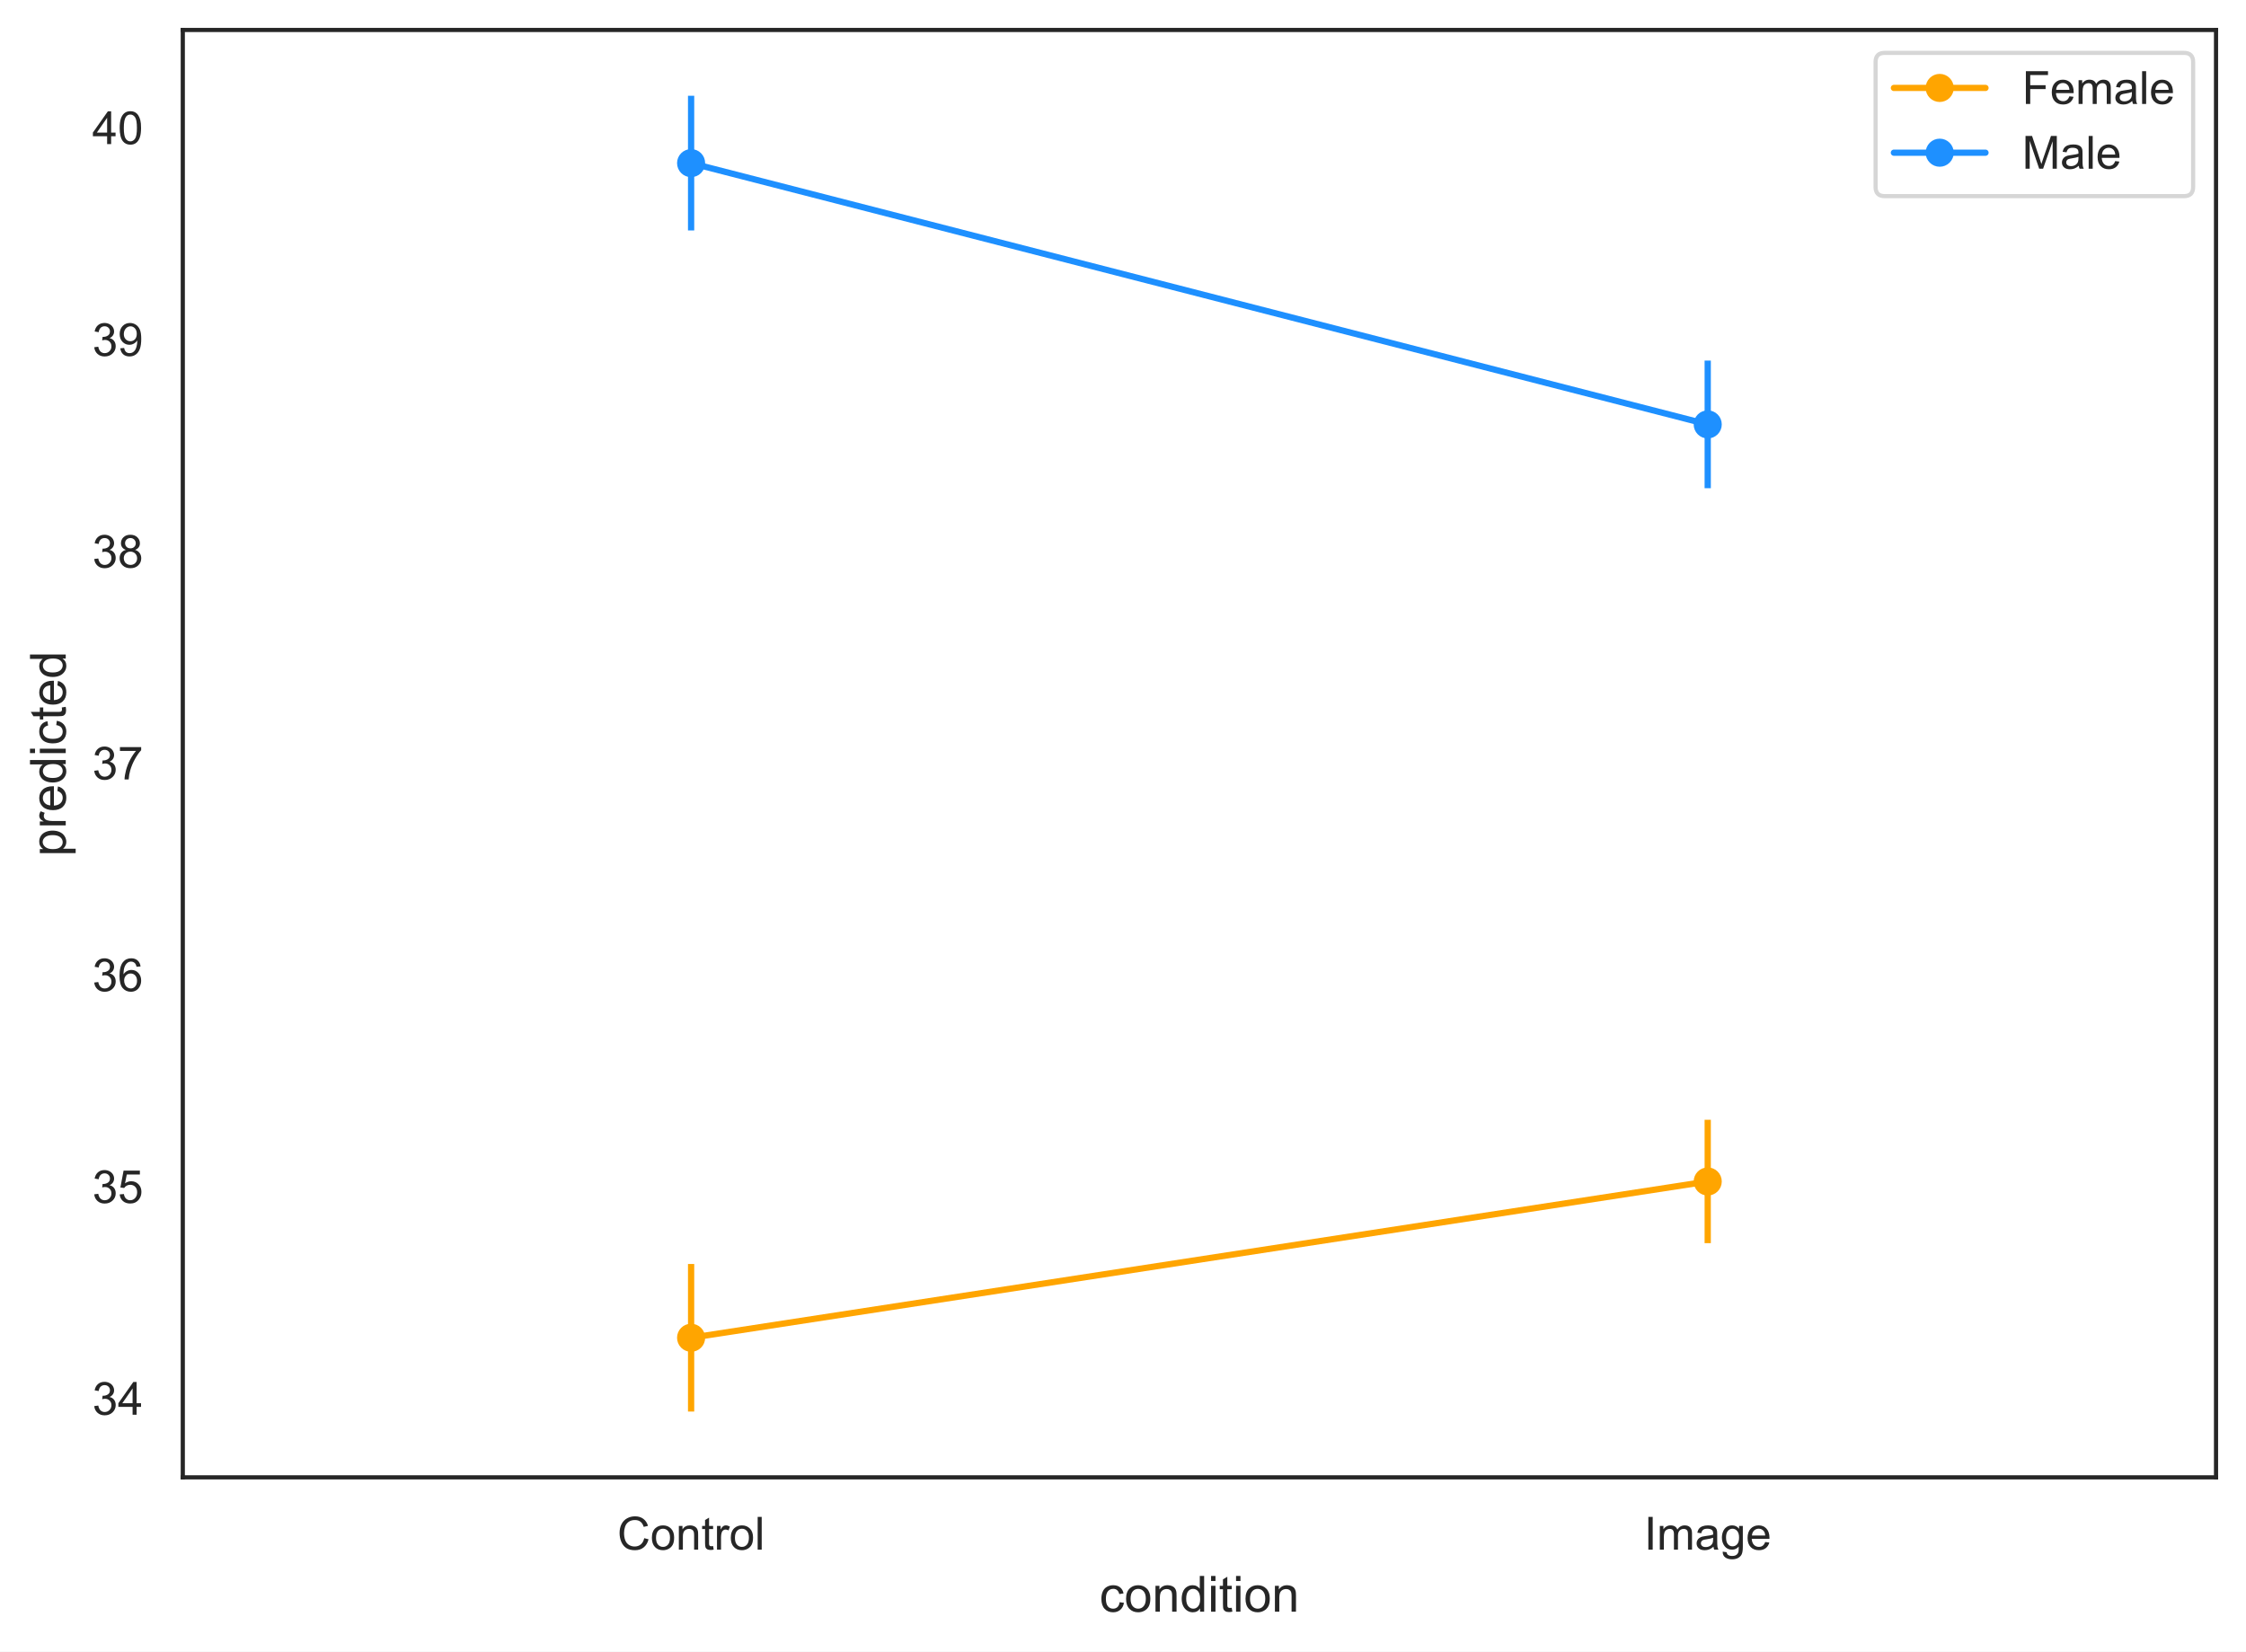
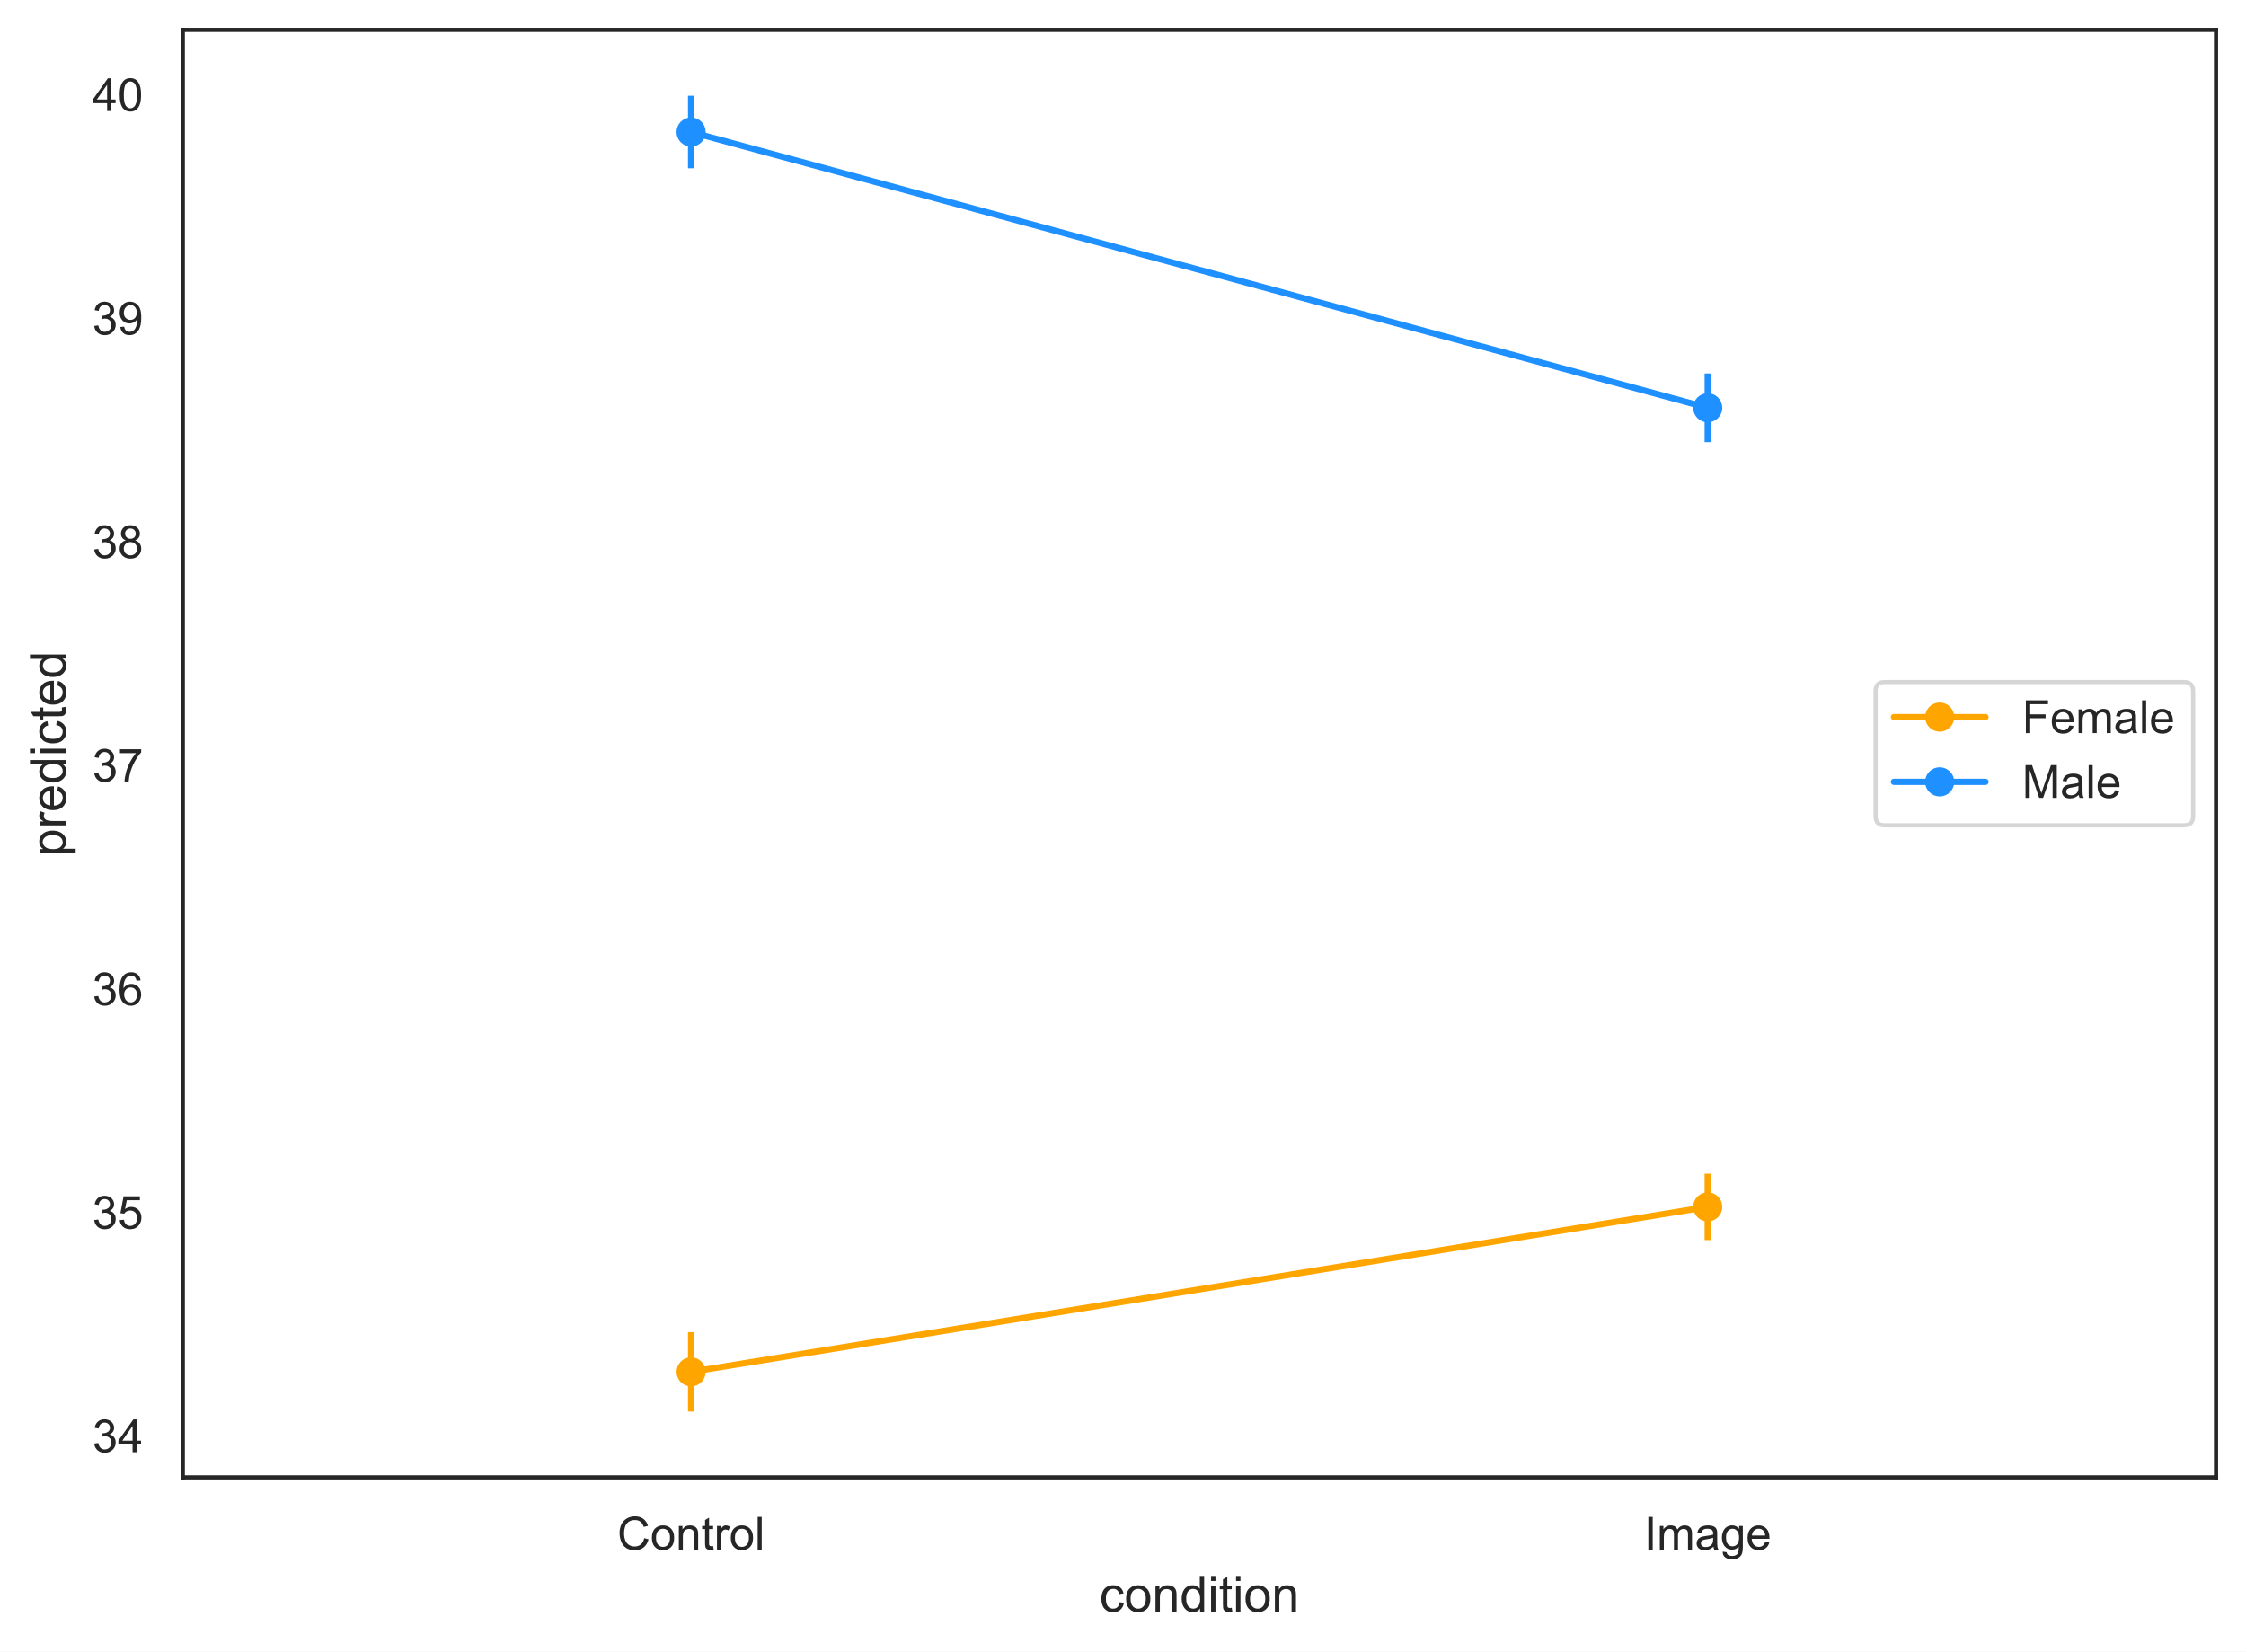
<svg xmlns="http://www.w3.org/2000/svg" xmlns:xlink="http://www.w3.org/1999/xlink" width="539.502pt" height="396.763pt" viewBox="0 0 539.502 396.763" version="1.1">
  <defs>
    <style type="text/css">*{stroke-linejoin: round; stroke-linecap: butt}</style>
  </defs>
  <g id="figure_1">
    <g id="patch_1">
      <path d="M 0 396.763  L 539.502 396.763  L 539.502 0  L 0 0  z " style="fill: #ffffff" />
    </g>
    <g id="axes_1">
      <g id="patch_2">
        <path d="M 43.908 354.9  L 532.302 354.9  L 532.302 7.2  L 43.908 7.2  z " style="fill: #ffffff" />
      </g>
      <g id="matplotlib.axis_1">
        <g id="xtick_1">
          <g id="text_1">
            <g style="fill: #262626" transform="translate(148.278 372.2736) scale(0.11 -0.11)">
              <defs>
                <path id="ArialMT-43" d="M 3763 1606  L 4369 1453  Q 4178 706 3683 314  Q 3188 -78 2472 -78  Q 1731 -78 1267 223  Q 803 525 561 1097  Q 319 1669 319 2325  Q 319 3041 592 3573  Q 866 4106 1370 4382  Q 1875 4659 2481 4659  Q 3169 4659 3637 4309  Q 4106 3959 4291 3325  L 3694 3184  Q 3534 3684 3231 3912  Q 2928 4141 2469 4141  Q 1941 4141 1586 3887  Q 1231 3634 1087 3207  Q 944 2781 944 2328  Q 944 1744 1114 1308  Q 1284 872 1643 656  Q 2003 441 2422 441  Q 2931 441 3284 734  Q 3638 1028 3763 1606  z " transform="scale(0.015625)" />
                <path id="ArialMT-6f" d="M 213 1659  Q 213 2581 725 3025  Q 1153 3394 1769 3394  Q 2453 3394 2887 2945  Q 3322 2497 3322 1706  Q 3322 1066 3130 698  Q 2938 331 2570 128  Q 2203 -75 1769 -75  Q 1072 -75 642 372  Q 213 819 213 1659  z M 791 1659  Q 791 1022 1069 705  Q 1347 388 1769 388  Q 2188 388 2466 706  Q 2744 1025 2744 1678  Q 2744 2294 2464 2611  Q 2184 2928 1769 2928  Q 1347 2928 1069 2612  Q 791 2297 791 1659  z " transform="scale(0.015625)" />
                <path id="ArialMT-6e" d="M 422 0  L 422 3319  L 928 3319  L 928 2847  Q 1294 3394 1984 3394  Q 2284 3394 2536 3286  Q 2788 3178 2913 3003  Q 3038 2828 3088 2588  Q 3119 2431 3119 2041  L 3119 0  L 2556 0  L 2556 2019  Q 2556 2363 2490 2533  Q 2425 2703 2258 2804  Q 2091 2906 1866 2906  Q 1506 2906 1245 2678  Q 984 2450 984 1813  L 984 0  L 422 0  z " transform="scale(0.015625)" />
                <path id="ArialMT-74" d="M 1650 503  L 1731 6  Q 1494 -44 1306 -44  Q 1000 -44 831 53  Q 663 150 594 308  Q 525 466 525 972  L 525 2881  L 113 2881  L 113 3319  L 525 3319  L 525 4141  L 1084 4478  L 1084 3319  L 1650 3319  L 1650 2881  L 1084 2881  L 1084 941  Q 1084 700 1114 631  Q 1144 563 1211 522  Q 1278 481 1403 481  Q 1497 481 1650 503  z " transform="scale(0.015625)" />
                <path id="ArialMT-72" d="M 416 0  L 416 3319  L 922 3319  L 922 2816  Q 1116 3169 1280 3281  Q 1444 3394 1641 3394  Q 1925 3394 2219 3213  L 2025 2691  Q 1819 2813 1613 2813  Q 1428 2813 1281 2702  Q 1134 2591 1072 2394  Q 978 2094 978 1738  L 978 0  L 416 0  z " transform="scale(0.015625)" />
                <path id="ArialMT-6c" d="M 409 0  L 409 4581  L 972 4581  L 972 0  L 409 0  z " transform="scale(0.015625)" />
              </defs>
              <use xlink:href="#ArialMT-43" />
              <use xlink:href="#ArialMT-6f" transform="translate(72.2168 0)" />
              <use xlink:href="#ArialMT-6e" transform="translate(127.832 0)" />
              <use xlink:href="#ArialMT-74" transform="translate(183.4473 0)" />
              <use xlink:href="#ArialMT-72" transform="translate(211.2305 0)" />
              <use xlink:href="#ArialMT-6f" transform="translate(244.5312 0)" />
              <use xlink:href="#ArialMT-6c" transform="translate(300.1465 0)" />
            </g>
          </g>
        </g>
        <g id="xtick_2">
          <g id="text_2">
            <g style="fill: #262626" transform="translate(394.9189 372.2736) scale(0.11 -0.11)">
              <defs>
                <path id="ArialMT-49" d="M 597 0  L 597 4581  L 1203 4581  L 1203 0  L 597 0  z " transform="scale(0.015625)" />
                <path id="ArialMT-6d" d="M 422 0  L 422 3319  L 925 3319  L 925 2853  Q 1081 3097 1340 3245  Q 1600 3394 1931 3394  Q 2300 3394 2536 3241  Q 2772 3088 2869 2813  Q 3263 3394 3894 3394  Q 4388 3394 4653 3120  Q 4919 2847 4919 2278  L 4919 0  L 4359 0  L 4359 2091  Q 4359 2428 4304 2576  Q 4250 2725 4106 2815  Q 3963 2906 3769 2906  Q 3419 2906 3187 2673  Q 2956 2441 2956 1928  L 2956 0  L 2394 0  L 2394 2156  Q 2394 2531 2256 2718  Q 2119 2906 1806 2906  Q 1569 2906 1367 2781  Q 1166 2656 1075 2415  Q 984 2175 984 1722  L 984 0  L 422 0  z " transform="scale(0.015625)" />
                <path id="ArialMT-61" d="M 2588 409  Q 2275 144 1986 34  Q 1697 -75 1366 -75  Q 819 -75 525 192  Q 231 459 231 875  Q 231 1119 342 1320  Q 453 1522 633 1644  Q 813 1766 1038 1828  Q 1203 1872 1538 1913  Q 2219 1994 2541 2106  Q 2544 2222 2544 2253  Q 2544 2597 2384 2738  Q 2169 2928 1744 2928  Q 1347 2928 1158 2789  Q 969 2650 878 2297  L 328 2372  Q 403 2725 575 2942  Q 747 3159 1072 3276  Q 1397 3394 1825 3394  Q 2250 3394 2515 3294  Q 2781 3194 2906 3042  Q 3031 2891 3081 2659  Q 3109 2516 3109 2141  L 3109 1391  Q 3109 606 3145 398  Q 3181 191 3288 0  L 2700 0  Q 2613 175 2588 409  z M 2541 1666  Q 2234 1541 1622 1453  Q 1275 1403 1131 1340  Q 988 1278 909 1158  Q 831 1038 831 891  Q 831 666 1001 516  Q 1172 366 1500 366  Q 1825 366 2078 508  Q 2331 650 2450 897  Q 2541 1088 2541 1459  L 2541 1666  z " transform="scale(0.015625)" />
                <path id="ArialMT-67" d="M 319 -275  L 866 -356  Q 900 -609 1056 -725  Q 1266 -881 1628 -881  Q 2019 -881 2231 -725  Q 2444 -569 2519 -288  Q 2563 -116 2559 434  Q 2191 0 1641 0  Q 956 0 581 494  Q 206 988 206 1678  Q 206 2153 378 2554  Q 550 2956 876 3175  Q 1203 3394 1644 3394  Q 2231 3394 2613 2919  L 2613 3319  L 3131 3319  L 3131 450  Q 3131 -325 2973 -648  Q 2816 -972 2473 -1159  Q 2131 -1347 1631 -1347  Q 1038 -1347 672 -1080  Q 306 -813 319 -275  z M 784 1719  Q 784 1066 1043 766  Q 1303 466 1694 466  Q 2081 466 2343 764  Q 2606 1063 2606 1700  Q 2606 2309 2336 2618  Q 2066 2928 1684 2928  Q 1309 2928 1046 2623  Q 784 2319 784 1719  z " transform="scale(0.015625)" />
                <path id="ArialMT-65" d="M 2694 1069  L 3275 997  Q 3138 488 2766 206  Q 2394 -75 1816 -75  Q 1088 -75 661 373  Q 234 822 234 1631  Q 234 2469 665 2931  Q 1097 3394 1784 3394  Q 2450 3394 2872 2941  Q 3294 2488 3294 1666  Q 3294 1616 3291 1516  L 816 1516  Q 847 969 1125 678  Q 1403 388 1819 388  Q 2128 388 2347 550  Q 2566 713 2694 1069  z M 847 1978  L 2700 1978  Q 2663 2397 2488 2606  Q 2219 2931 1791 2931  Q 1403 2931 1139 2672  Q 875 2413 847 1978  z " transform="scale(0.015625)" />
              </defs>
              <use xlink:href="#ArialMT-49" />
              <use xlink:href="#ArialMT-6d" transform="translate(27.7832 0)" />
              <use xlink:href="#ArialMT-61" transform="translate(111.084 0)" />
              <use xlink:href="#ArialMT-67" transform="translate(166.6992 0)" />
              <use xlink:href="#ArialMT-65" transform="translate(222.3145 0)" />
            </g>
          </g>
        </g>
        <g id="text_3">
          <g style="fill: #262626" transform="translate(264.0894 387.1781) scale(0.12 -0.12)">
            <defs>
              <path id="ArialMT-63" d="M 2588 1216  L 3141 1144  Q 3050 572 2676 248  Q 2303 -75 1759 -75  Q 1078 -75 664 370  Q 250 816 250 1647  Q 250 2184 428 2587  Q 606 2991 970 3192  Q 1334 3394 1763 3394  Q 2303 3394 2647 3120  Q 2991 2847 3088 2344  L 2541 2259  Q 2463 2594 2264 2762  Q 2066 2931 1784 2931  Q 1359 2931 1093 2626  Q 828 2322 828 1663  Q 828 994 1084 691  Q 1341 388 1753 388  Q 2084 388 2306 591  Q 2528 794 2588 1216  z " transform="scale(0.015625)" />
              <path id="ArialMT-64" d="M 2575 0  L 2575 419  Q 2259 -75 1647 -75  Q 1250 -75 917 144  Q 584 363 401 755  Q 219 1147 219 1656  Q 219 2153 384 2558  Q 550 2963 881 3178  Q 1213 3394 1622 3394  Q 1922 3394 2156 3267  Q 2391 3141 2538 2938  L 2538 4581  L 3097 4581  L 3097 0  L 2575 0  z M 797 1656  Q 797 1019 1065 703  Q 1334 388 1700 388  Q 2069 388 2326 689  Q 2584 991 2584 1609  Q 2584 2291 2321 2609  Q 2059 2928 1675 2928  Q 1300 2928 1048 2622  Q 797 2316 797 1656  z " transform="scale(0.015625)" />
              <path id="ArialMT-69" d="M 425 3934  L 425 4581  L 988 4581  L 988 3934  L 425 3934  z M 425 0  L 425 3319  L 988 3319  L 988 0  L 425 0  z " transform="scale(0.015625)" />
            </defs>
            <use xlink:href="#ArialMT-63" />
            <use xlink:href="#ArialMT-6f" transform="translate(50 0)" />
            <use xlink:href="#ArialMT-6e" transform="translate(105.6152 0)" />
            <use xlink:href="#ArialMT-64" transform="translate(161.2305 0)" />
            <use xlink:href="#ArialMT-69" transform="translate(216.8457 0)" />
            <use xlink:href="#ArialMT-74" transform="translate(239.0625 0)" />
            <use xlink:href="#ArialMT-69" transform="translate(266.8457 0)" />
            <use xlink:href="#ArialMT-6f" transform="translate(289.0625 0)" />
            <use xlink:href="#ArialMT-6e" transform="translate(344.6777 0)" />
          </g>
        </g>
      </g>
      <g id="matplotlib.axis_2">
        <g id="ytick_1">
          <g id="text_4">
-             <g style="fill: #262626" transform="translate(22.17438 339.8629) scale(0.11 -0.11)">
+             <g style="fill: #262626" transform="translate(22.17438 348.8571) scale(0.11 -0.11)">
              <defs>
                <path id="ArialMT-33" d="M 269 1209  L 831 1284  Q 928 806 1161 595  Q 1394 384 1728 384  Q 2125 384 2398 659  Q 2672 934 2672 1341  Q 2672 1728 2419 1979  Q 2166 2231 1775 2231  Q 1616 2231 1378 2169  L 1441 2663  Q 1497 2656 1531 2656  Q 1891 2656 2178 2843  Q 2466 3031 2466 3422  Q 2466 3731 2256 3934  Q 2047 4138 1716 4138  Q 1388 4138 1169 3931  Q 950 3725 888 3313  L 325 3413  Q 428 3978 793 4289  Q 1159 4600 1703 4600  Q 2078 4600 2393 4439  Q 2709 4278 2876 4000  Q 3044 3722 3044 3409  Q 3044 3113 2884 2869  Q 2725 2625 2413 2481  Q 2819 2388 3044 2092  Q 3269 1797 3269 1353  Q 3269 753 2831 336  Q 2394 -81 1725 -81  Q 1122 -81 723 278  Q 325 638 269 1209  z " transform="scale(0.015625)" />
                <path id="ArialMT-34" d="M 2069 0  L 2069 1097  L 81 1097  L 81 1613  L 2172 4581  L 2631 4581  L 2631 1613  L 3250 1613  L 3250 1097  L 2631 1097  L 2631 0  L 2069 0  z M 2069 1613  L 2069 3678  L 634 1613  L 2069 1613  z " transform="scale(0.015625)" />
              </defs>
              <use xlink:href="#ArialMT-33" />
              <use xlink:href="#ArialMT-34" transform="translate(55.61523 0)" />
            </g>
          </g>
        </g>
        <g id="ytick_2">
          <g id="text_5">
-             <g style="fill: #262626" transform="translate(22.17438 288.9892) scale(0.11 -0.11)">
+             <g style="fill: #262626" transform="translate(22.17438 295.1603) scale(0.11 -0.11)">
              <defs>
                <path id="ArialMT-35" d="M 266 1200  L 856 1250  Q 922 819 1161 601  Q 1400 384 1738 384  Q 2144 384 2425 690  Q 2706 997 2706 1503  Q 2706 1984 2436 2262  Q 2166 2541 1728 2541  Q 1456 2541 1237 2417  Q 1019 2294 894 2097  L 366 2166  L 809 4519  L 3088 4519  L 3088 3981  L 1259 3981  L 1013 2750  Q 1425 3038 1878 3038  Q 2478 3038 2890 2622  Q 3303 2206 3303 1553  Q 3303 931 2941 478  Q 2500 -78 1738 -78  Q 1113 -78 717 272  Q 322 622 266 1200  z " transform="scale(0.015625)" />
              </defs>
              <use xlink:href="#ArialMT-33" />
              <use xlink:href="#ArialMT-35" transform="translate(55.61523 0)" />
            </g>
          </g>
        </g>
        <g id="ytick_3">
          <g id="text_6">
-             <g style="fill: #262626" transform="translate(22.17438 238.1155) scale(0.11 -0.11)">
+             <g style="fill: #262626" transform="translate(22.17438 241.4636) scale(0.11 -0.11)">
              <defs>
                <path id="ArialMT-36" d="M 3184 3459  L 2625 3416  Q 2550 3747 2413 3897  Q 2184 4138 1850 4138  Q 1581 4138 1378 3988  Q 1113 3794 959 3422  Q 806 3050 800 2363  Q 1003 2672 1297 2822  Q 1591 2972 1913 2972  Q 2475 2972 2870 2558  Q 3266 2144 3266 1488  Q 3266 1056 3080 686  Q 2894 316 2569 119  Q 2244 -78 1831 -78  Q 1128 -78 684 439  Q 241 956 241 2144  Q 241 3472 731 4075  Q 1159 4600 1884 4600  Q 2425 4600 2770 4297  Q 3116 3994 3184 3459  z M 888 1484  Q 888 1194 1011 928  Q 1134 663 1356 523  Q 1578 384 1822 384  Q 2178 384 2434 671  Q 2691 959 2691 1453  Q 2691 1928 2437 2201  Q 2184 2475 1800 2475  Q 1419 2475 1153 2201  Q 888 1928 888 1484  z " transform="scale(0.015625)" />
              </defs>
              <use xlink:href="#ArialMT-33" />
              <use xlink:href="#ArialMT-36" transform="translate(55.61523 0)" />
            </g>
          </g>
        </g>
        <g id="ytick_4">
          <g id="text_7">
-             <g style="fill: #262626" transform="translate(22.17438 187.2419) scale(0.11 -0.11)">
+             <g style="fill: #262626" transform="translate(22.17438 187.7668) scale(0.11 -0.11)">
              <defs>
                <path id="ArialMT-37" d="M 303 3981  L 303 4522  L 3269 4522  L 3269 4084  Q 2831 3619 2401 2847  Q 1972 2075 1738 1259  Q 1569 684 1522 0  L 944 0  Q 953 541 1156 1306  Q 1359 2072 1739 2783  Q 2119 3494 2547 3981  L 303 3981  z " transform="scale(0.015625)" />
              </defs>
              <use xlink:href="#ArialMT-33" />
              <use xlink:href="#ArialMT-37" transform="translate(55.61523 0)" />
            </g>
          </g>
        </g>
        <g id="ytick_5">
          <g id="text_8">
-             <g style="fill: #262626" transform="translate(22.17438 136.3682) scale(0.11 -0.11)">
+             <g style="fill: #262626" transform="translate(22.17438 134.0701) scale(0.11 -0.11)">
              <defs>
                <path id="ArialMT-38" d="M 1131 2484  Q 781 2613 612 2850  Q 444 3088 444 3419  Q 444 3919 803 4259  Q 1163 4600 1759 4600  Q 2359 4600 2725 4251  Q 3091 3903 3091 3403  Q 3091 3084 2923 2848  Q 2756 2613 2416 2484  Q 2838 2347 3058 2040  Q 3278 1734 3278 1309  Q 3278 722 2862 322  Q 2447 -78 1769 -78  Q 1091 -78 675 323  Q 259 725 259 1325  Q 259 1772 486 2073  Q 713 2375 1131 2484  z M 1019 3438  Q 1019 3113 1228 2906  Q 1438 2700 1772 2700  Q 2097 2700 2305 2904  Q 2513 3109 2513 3406  Q 2513 3716 2298 3927  Q 2084 4138 1766 4138  Q 1444 4138 1231 3931  Q 1019 3725 1019 3438  z M 838 1322  Q 838 1081 952 856  Q 1066 631 1291 507  Q 1516 384 1775 384  Q 2178 384 2440 643  Q 2703 903 2703 1303  Q 2703 1709 2433 1975  Q 2163 2241 1756 2241  Q 1359 2241 1098 1978  Q 838 1716 838 1322  z " transform="scale(0.015625)" />
              </defs>
              <use xlink:href="#ArialMT-33" />
              <use xlink:href="#ArialMT-38" transform="translate(55.61523 0)" />
            </g>
          </g>
        </g>
        <g id="ytick_6">
          <g id="text_9">
-             <g style="fill: #262626" transform="translate(22.17438 85.4945) scale(0.11 -0.11)">
+             <g style="fill: #262626" transform="translate(22.17438 80.37335) scale(0.11 -0.11)">
              <defs>
                <path id="ArialMT-39" d="M 350 1059  L 891 1109  Q 959 728 1153 556  Q 1347 384 1650 384  Q 1909 384 2104 503  Q 2300 622 2425 820  Q 2550 1019 2634 1356  Q 2719 1694 2719 2044  Q 2719 2081 2716 2156  Q 2547 1888 2255 1720  Q 1963 1553 1622 1553  Q 1053 1553 659 1965  Q 266 2378 266 3053  Q 266 3750 677 4175  Q 1088 4600 1706 4600  Q 2153 4600 2523 4359  Q 2894 4119 3086 3673  Q 3278 3228 3278 2384  Q 3278 1506 3087 986  Q 2897 466 2520 194  Q 2144 -78 1638 -78  Q 1100 -78 759 220  Q 419 519 350 1059  z M 2653 3081  Q 2653 3566 2395 3850  Q 2138 4134 1775 4134  Q 1400 4134 1122 3828  Q 844 3522 844 3034  Q 844 2597 1108 2323  Q 1372 2050 1759 2050  Q 2150 2050 2401 2323  Q 2653 2597 2653 3081  z " transform="scale(0.015625)" />
              </defs>
              <use xlink:href="#ArialMT-33" />
              <use xlink:href="#ArialMT-39" transform="translate(55.61523 0)" />
            </g>
          </g>
        </g>
        <g id="ytick_7">
          <g id="text_10">
-             <g style="fill: #262626" transform="translate(22.17438 34.62082) scale(0.11 -0.11)">
+             <g style="fill: #262626" transform="translate(22.17438 26.6766) scale(0.11 -0.11)">
              <defs>
                <path id="ArialMT-30" d="M 266 2259  Q 266 3072 433 3567  Q 600 4063 929 4331  Q 1259 4600 1759 4600  Q 2128 4600 2406 4451  Q 2684 4303 2865 4023  Q 3047 3744 3150 3342  Q 3253 2941 3253 2259  Q 3253 1453 3087 958  Q 2922 463 2592 192  Q 2263 -78 1759 -78  Q 1097 -78 719 397  Q 266 969 266 2259  z M 844 2259  Q 844 1131 1108 757  Q 1372 384 1759 384  Q 2147 384 2411 759  Q 2675 1134 2675 2259  Q 2675 3391 2411 3762  Q 2147 4134 1753 4134  Q 1366 4134 1134 3806  Q 844 3388 844 2259  z " transform="scale(0.015625)" />
              </defs>
              <use xlink:href="#ArialMT-34" />
              <use xlink:href="#ArialMT-30" transform="translate(55.61523 0)" />
            </g>
          </g>
        </g>
        <g id="text_11">
          <g style="fill: #262626" transform="translate(15.78937 205.7306) rotate(-90) scale(0.12 -0.12)">
            <defs>
              <path id="ArialMT-70" d="M 422 -1272  L 422 3319  L 934 3319  L 934 2888  Q 1116 3141 1344 3267  Q 1572 3394 1897 3394  Q 2322 3394 2647 3175  Q 2972 2956 3137 2557  Q 3303 2159 3303 1684  Q 3303 1175 3120 767  Q 2938 359 2589 142  Q 2241 -75 1856 -75  Q 1575 -75 1351 44  Q 1128 163 984 344  L 984 -1272  L 422 -1272  z M 931 1641  Q 931 1000 1190 694  Q 1450 388 1819 388  Q 2194 388 2461 705  Q 2728 1022 2728 1688  Q 2728 2322 2467 2637  Q 2206 2953 1844 2953  Q 1484 2953 1207 2617  Q 931 2281 931 1641  z " transform="scale(0.015625)" />
            </defs>
            <use xlink:href="#ArialMT-70" />
            <use xlink:href="#ArialMT-72" transform="translate(55.61523 0)" />
            <use xlink:href="#ArialMT-65" transform="translate(88.91602 0)" />
            <use xlink:href="#ArialMT-64" transform="translate(144.5312 0)" />
            <use xlink:href="#ArialMT-69" transform="translate(200.1465 0)" />
            <use xlink:href="#ArialMT-63" transform="translate(222.3633 0)" />
            <use xlink:href="#ArialMT-74" transform="translate(272.3633 0)" />
            <use xlink:href="#ArialMT-65" transform="translate(300.1465 0)" />
            <use xlink:href="#ArialMT-64" transform="translate(355.7617 0)" />
          </g>
        </g>
      </g>
      <g id="LineCollection_1">
-         <path d="M 166.007 339.095  L 166.007 303.643  " clip-path="url(#p5bb08bacb4)" style="fill: none; stroke: #ffa500; stroke-width: 1.5" />
-         <path d="M 410.204 298.645  L 410.204 269.005  " clip-path="url(#p5bb08bacb4)" style="fill: none; stroke: #ffa500; stroke-width: 1.5" />
+         <path d="M 166.007 339.095  L 166.007 320.016  " clip-path="url(#p6f98eca0b6)" style="fill: none; stroke: #ffa500; stroke-width: 1.5" />
+         <path d="M 410.204 297.905  L 410.204 281.951  " clip-path="url(#p6f98eca0b6)" style="fill: none; stroke: #ffa500; stroke-width: 1.5" />
      </g>
      <g id="LineCollection_2">
-         <path d="M 166.007 55.365  L 166.007 23.005  " clip-path="url(#p5bb08bacb4)" style="fill: none; stroke: #1e90ff; stroke-width: 1.5" />
-         <path d="M 410.204 117.287  L 410.204 86.618  " clip-path="url(#p5bb08bacb4)" style="fill: none; stroke: #1e90ff; stroke-width: 1.5" />
+         <path d="M 166.007 40.42  L 166.007 23.005  " clip-path="url(#p6f98eca0b6)" style="fill: none; stroke: #1e90ff; stroke-width: 1.5" />
+         <path d="M 410.204 106.217  L 410.204 89.71  " clip-path="url(#p6f98eca0b6)" style="fill: none; stroke: #1e90ff; stroke-width: 1.5" />
      </g>
      <g id="patch_3">
        <path d="M 43.908 354.9  L 43.908 7.2  " style="fill: none; stroke: #262626; stroke-linejoin: miter; stroke-linecap: square" />
      </g>
      <g id="patch_4">
        <path d="M 532.302 354.9  L 532.302 7.2  " style="fill: none; stroke: #262626; stroke-linejoin: miter; stroke-linecap: square" />
      </g>
      <g id="patch_5">
        <path d="M 43.908 354.9  L 532.302 354.9  " style="fill: none; stroke: #262626; stroke-linejoin: miter; stroke-linecap: square" />
      </g>
      <g id="patch_6">
        <path d="M 43.908 7.2  L 532.302 7.2  " style="fill: none; stroke: #262626; stroke-linejoin: miter; stroke-linecap: square" />
      </g>
      <g id="line2d_1">
-         <path d="M 166.007 321.369  L 410.204 283.825  " clip-path="url(#p5bb08bacb4)" style="fill: none; stroke: #ffa500; stroke-width: 1.5; stroke-linecap: round" />
+         <path d="M 166.007 329.556  L 410.204 289.928  " clip-path="url(#p6f98eca0b6)" style="fill: none; stroke: #ffa500; stroke-width: 1.5; stroke-linecap: round" />
        <defs>
-           <path id="m44d9703dae" d="M 0 3  C 0.796 3 1.559 2.684 2.121 2.121  C 2.684 1.559 3 0.796 3 0  C 3 -0.796 2.684 -1.559 2.121 -2.121  C 1.559 -2.684 0.796 -3 0 -3  C -0.796 -3 -1.559 -2.684 -2.121 -2.121  C -2.684 -1.559 -3 -0.796 -3 0  C -3 0.796 -2.684 1.559 -2.121 2.121  C -1.559 2.684 -0.796 3 0 3  z " style="stroke: #ffa500; stroke-width: 0.75" />
+           <path id="m7542fd5195" d="M 0 3  C 0.796 3 1.559 2.684 2.121 2.121  C 2.684 1.559 3 0.796 3 0  C 3 -0.796 2.684 -1.559 2.121 -2.121  C 1.559 -2.684 0.796 -3 0 -3  C -0.796 -3 -1.559 -2.684 -2.121 -2.121  C -2.684 -1.559 -3 -0.796 -3 0  C -3 0.796 -2.684 1.559 -2.121 2.121  C -1.559 2.684 -0.796 3 0 3  z " style="stroke: #ffa500" />
        </defs>
-         <g clip-path="url(#p5bb08bacb4)">
-           <use xlink:href="#m44d9703dae" x="166.007" y="321.369" style="fill: #ffa500; stroke: #ffa500; stroke-width: 0.75" />
-           <use xlink:href="#m44d9703dae" x="410.204" y="283.825" style="fill: #ffa500; stroke: #ffa500; stroke-width: 0.75" />
+         <g clip-path="url(#p6f98eca0b6)">
+           <use xlink:href="#m7542fd5195" x="166.007" y="329.556" style="fill: #ffa500; stroke: #ffa500" />
+           <use xlink:href="#m7542fd5195" x="410.204" y="289.928" style="fill: #ffa500; stroke: #ffa500" />
        </g>
      </g>
      <g id="line2d_2">
-         <path d="M 166.007 39.185  L 410.204 101.953  " clip-path="url(#p5bb08bacb4)" style="fill: none; stroke: #1e90ff; stroke-width: 1.5; stroke-linecap: round" />
+         <path d="M 166.007 31.712  L 410.204 97.963  " clip-path="url(#p6f98eca0b6)" style="fill: none; stroke: #1e90ff; stroke-width: 1.5; stroke-linecap: round" />
        <defs>
-           <path id="m6e9cd3084f" d="M 0 3  C 0.796 3 1.559 2.684 2.121 2.121  C 2.684 1.559 3 0.796 3 0  C 3 -0.796 2.684 -1.559 2.121 -2.121  C 1.559 -2.684 0.796 -3 0 -3  C -0.796 -3 -1.559 -2.684 -2.121 -2.121  C -2.684 -1.559 -3 -0.796 -3 0  C -3 0.796 -2.684 1.559 -2.121 2.121  C -1.559 2.684 -0.796 3 0 3  z " style="stroke: #1e90ff; stroke-width: 0.75" />
+           <path id="m3d8ce5bdcc" d="M 0 3  C 0.796 3 1.559 2.684 2.121 2.121  C 2.684 1.559 3 0.796 3 0  C 3 -0.796 2.684 -1.559 2.121 -2.121  C 1.559 -2.684 0.796 -3 0 -3  C -0.796 -3 -1.559 -2.684 -2.121 -2.121  C -2.684 -1.559 -3 -0.796 -3 0  C -3 0.796 -2.684 1.559 -2.121 2.121  C -1.559 2.684 -0.796 3 0 3  z " style="stroke: #1e90ff" />
        </defs>
-         <g clip-path="url(#p5bb08bacb4)">
-           <use xlink:href="#m6e9cd3084f" x="166.007" y="39.185" style="fill: #1e90ff; stroke: #1e90ff; stroke-width: 0.75" />
-           <use xlink:href="#m6e9cd3084f" x="410.204" y="101.953" style="fill: #1e90ff; stroke: #1e90ff; stroke-width: 0.75" />
+         <g clip-path="url(#p6f98eca0b6)">
+           <use xlink:href="#m3d8ce5bdcc" x="166.007" y="31.712" style="fill: #1e90ff; stroke: #1e90ff" />
+           <use xlink:href="#m3d8ce5bdcc" x="410.204" y="97.963" style="fill: #1e90ff; stroke: #1e90ff" />
        </g>
      </g>
      <g id="legend_1">
        <g id="patch_7">
-           <path d="M 452.726 47.12  L 524.602 47.12  Q 526.802 47.12 526.802 44.92  L 526.802 14.9  Q 526.802 12.7 524.602 12.7  L 452.726 12.7  Q 450.526 12.7 450.526 14.9  L 450.526 44.92  Q 450.526 47.12 452.726 47.12  z " style="fill: #ffffff; opacity: 0.8; stroke: #cccccc; stroke-linejoin: miter" />
+           <path d="M 452.726 198.26  L 524.602 198.26  Q 526.802 198.26 526.802 196.06  L 526.802 166.04  Q 526.802 163.84 524.602 163.84  L 452.726 163.84  Q 450.526 163.84 450.526 166.04  L 450.526 196.06  Q 450.526 198.26 452.726 198.26  z " style="fill: #ffffff; opacity: 0.8; stroke: #cccccc; stroke-linejoin: miter" />
        </g>
        <g id="line2d_3">
-           <path d="M 454.926 21.124  L 465.926 21.124  L 476.926 21.124  " style="fill: none; stroke: #ffa500; stroke-width: 1.5; stroke-linecap: round" />
+           <path d="M 454.926 172.264  L 465.926 172.264  L 476.926 172.264  " style="fill: none; stroke: #ffa500; stroke-width: 1.5; stroke-linecap: round" />
          <g>
-             <use xlink:href="#m44d9703dae" x="465.926" y="21.124" style="fill: #ffa500; stroke: #ffa500; stroke-width: 0.75" />
+             <use xlink:href="#m7542fd5195" x="465.926" y="172.264" style="fill: #ffa500; stroke: #ffa500" />
          </g>
        </g>
        <g id="text_12">
-           <g style="fill: #262626" transform="translate(485.7258 24.97359) scale(0.11 -0.11)">
+           <g style="fill: #262626" transform="translate(485.7258 176.1138) scale(0.11 -0.11)">
            <defs>
              <path id="ArialMT-46" d="M 525 0  L 525 4581  L 3616 4581  L 3616 4041  L 1131 4041  L 1131 2622  L 3281 2622  L 3281 2081  L 1131 2081  L 1131 0  L 525 0  z " transform="scale(0.015625)" />
            </defs>
            <use xlink:href="#ArialMT-46" />
            <use xlink:href="#ArialMT-65" transform="translate(61.08398 0)" />
            <use xlink:href="#ArialMT-6d" transform="translate(116.6992 0)" />
            <use xlink:href="#ArialMT-61" transform="translate(200 0)" />
            <use xlink:href="#ArialMT-6c" transform="translate(255.6152 0)" />
            <use xlink:href="#ArialMT-65" transform="translate(277.832 0)" />
          </g>
        </g>
        <g id="line2d_4">
-           <path d="M 454.926 36.683  L 465.926 36.683  L 476.926 36.683  " style="fill: none; stroke: #1e90ff; stroke-width: 1.5; stroke-linecap: round" />
+           <path d="M 454.926 187.824  L 465.926 187.824  L 476.926 187.824  " style="fill: none; stroke: #1e90ff; stroke-width: 1.5; stroke-linecap: round" />
          <g>
-             <use xlink:href="#m6e9cd3084f" x="465.926" y="36.683" style="fill: #1e90ff; stroke: #1e90ff; stroke-width: 0.75" />
+             <use xlink:href="#m3d8ce5bdcc" x="465.926" y="187.824" style="fill: #1e90ff; stroke: #1e90ff" />
          </g>
        </g>
        <g id="text_13">
-           <g style="fill: #262626" transform="translate(485.7258 40.53344) scale(0.11 -0.11)">
+           <g style="fill: #262626" transform="translate(485.7258 191.6736) scale(0.11 -0.11)">
            <defs>
              <path id="ArialMT-4d" d="M 475 0  L 475 4581  L 1388 4581  L 2472 1338  Q 2622 884 2691 659  Q 2769 909 2934 1394  L 4031 4581  L 4847 4581  L 4847 0  L 4263 0  L 4263 3834  L 2931 0  L 2384 0  L 1059 3900  L 1059 0  L 475 0  z " transform="scale(0.015625)" />
            </defs>
            <use xlink:href="#ArialMT-4d" />
            <use xlink:href="#ArialMT-61" transform="translate(83.30078 0)" />
            <use xlink:href="#ArialMT-6c" transform="translate(138.916 0)" />
            <use xlink:href="#ArialMT-65" transform="translate(161.1328 0)" />
          </g>
        </g>
      </g>
    </g>
  </g>
  <defs>
-     <clipPath id="p5bb08bacb4">
+     <clipPath id="p6f98eca0b6">
      <rect x="43.908" y="7.2" width="488.394" height="347.7" />
    </clipPath>
  </defs>
</svg>
